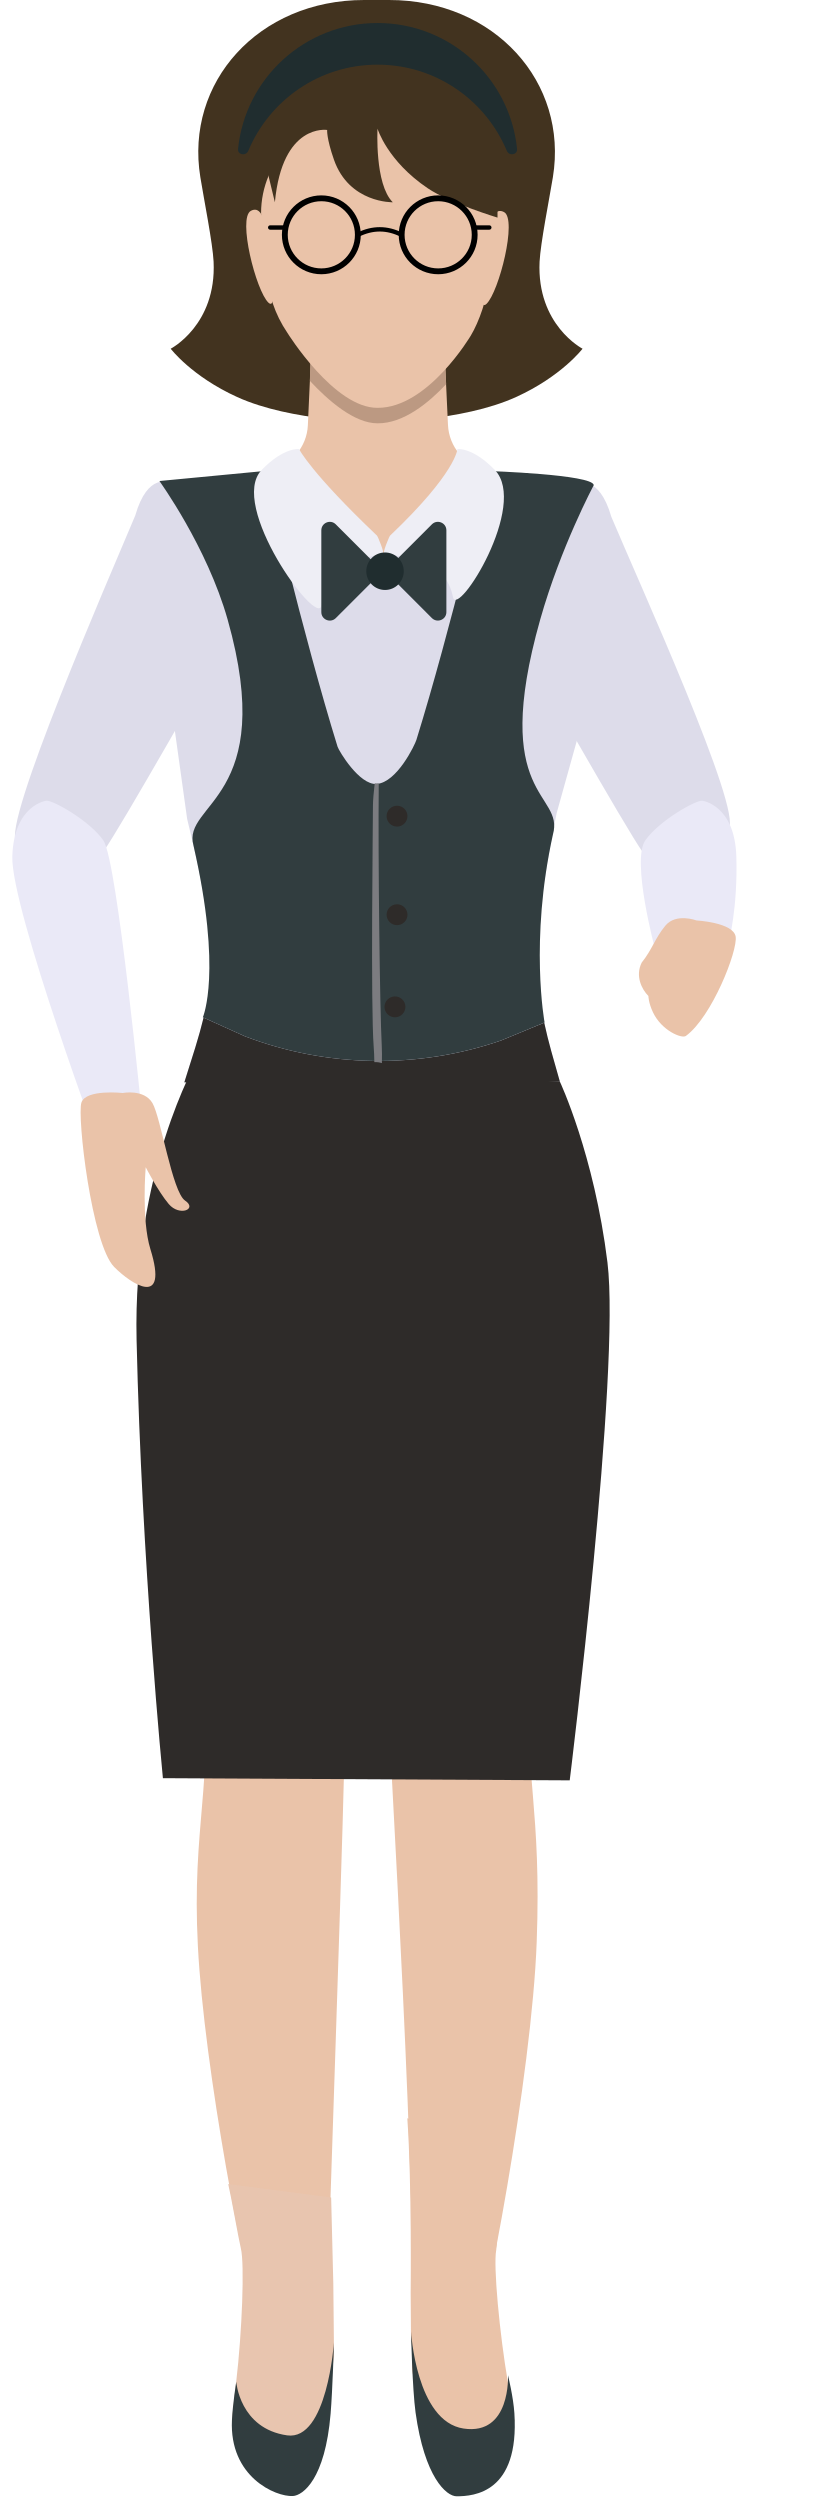
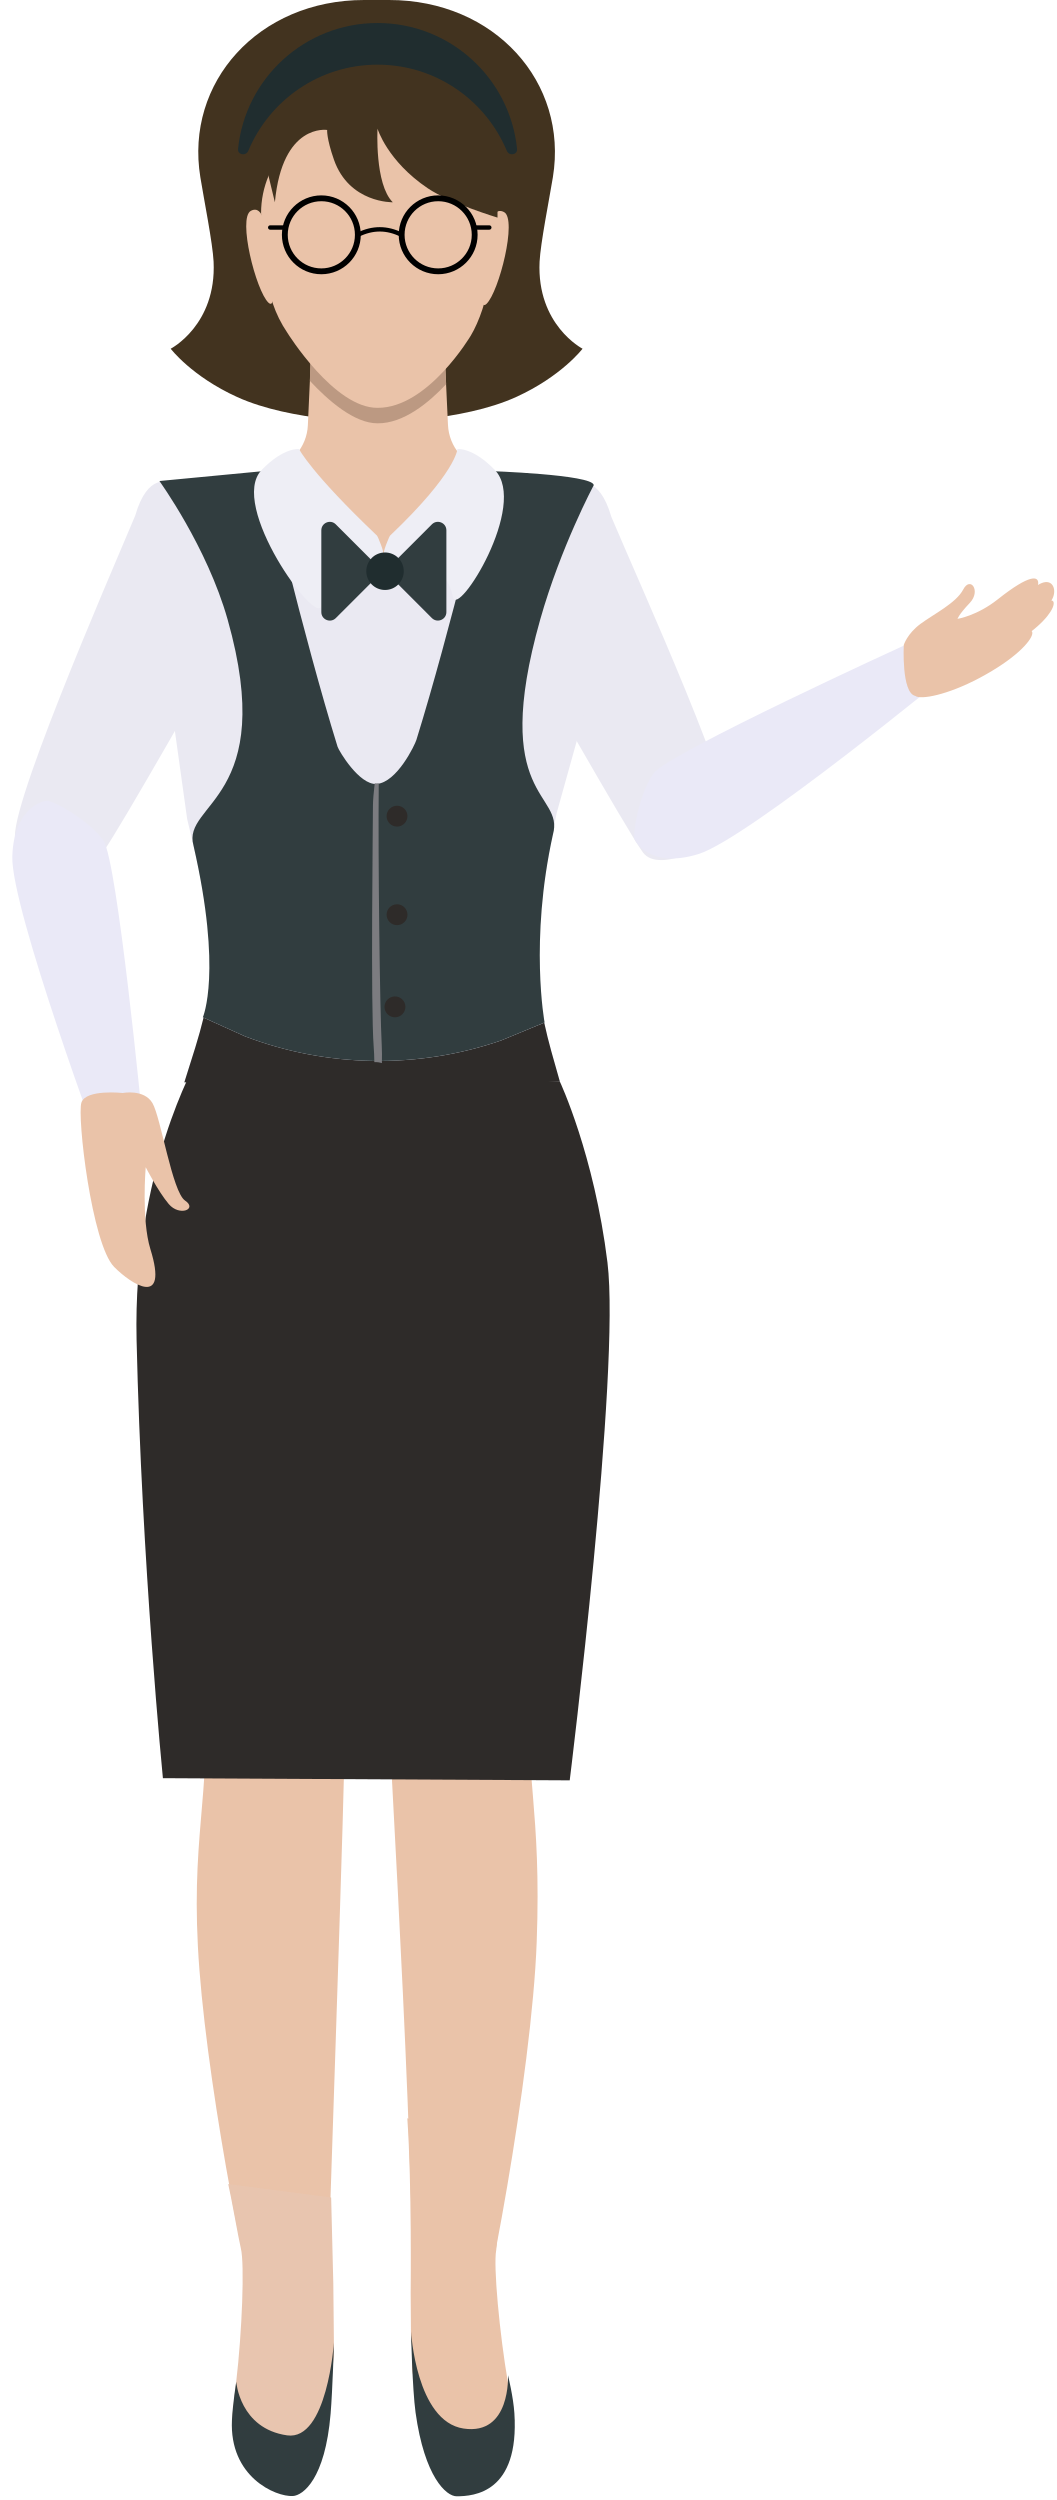
- <svg xmlns="http://www.w3.org/2000/svg" width="61" height="187" viewBox="0 0 61 187" fill="none">
+ <svg xmlns="http://www.w3.org/2000/svg" width="79" height="187" viewBox="0 0 79 187" fill="none">
  <path d="M25.81 124.515H14.9C15.081 125.427 15.207 126.146 15.242 126.591C15.853 134.322 14.152 137.48 14.918 147.362C15.686 157.239 18.773 172.981 20.078 175.982C21.381 178.982 24.388 178.538 24.374 175.958C24.361 173.378 25.872 132.553 25.845 126.825C25.84 126.13 25.828 125.345 25.81 124.515Z" fill="#EAC3A9" />
  <path d="M39.524 124.969C39.552 124.253 39.711 122.827 39.927 121.029H28.842C28.864 122.72 28.894 124.324 28.942 125.631C29.146 131.355 31.293 165.314 30.817 176.87C30.712 179.447 33.93 179.771 35.111 176.718C36.293 173.666 39.782 155.165 40.145 145.262C40.511 135.36 39.227 132.718 39.524 124.969Z" fill="#EAC3A9" />
  <path d="M18.017 168.183C17.847 167.486 17.288 164.27 17.071 163.369L24.77 164.374C24.873 168.21 24.931 170.787 24.931 170.787L24.987 176.265C24.987 176.265 24.264 182.07 23.326 182.704C21.155 184.174 17.35 181.016 17.35 181.016C17.35 181.016 17.474 179.832 17.669 178.154C18.109 174.399 18.301 169.339 18.017 168.183Z" fill="#E8C5AF" />
  <path d="M24.98 175.216C24.98 175.216 24.473 182.592 21.476 182.165C17.926 181.658 17.67 178.154 17.67 178.154C17.67 178.154 17.41 179.795 17.35 181.016C17.139 185.268 20.615 186.773 21.905 186.703C22.663 186.659 24.319 185.436 24.728 180.559C24.879 178.761 24.98 175.216 24.98 175.216Z" fill="#313D3F" />
  <path d="M37.116 168.312C37.248 167.607 37.415 161.475 37.586 160.567L30.467 158.446C30.809 163.327 30.718 171.541 30.718 171.541L30.743 175.018C30.743 175.018 31.627 182.52 32.598 183.099C34.845 184.449 38.476 181.091 38.476 181.091C38.476 181.091 38.285 179.918 37.998 178.249C37.361 174.524 36.895 169.486 37.116 168.312Z" fill="#EAC3A9" />
  <path d="M30.744 174.4C30.744 174.4 31.127 181.122 34.675 181.655C38.222 182.186 37.998 177.669 37.998 177.669C37.998 177.669 38.398 179.293 38.476 180.511C38.859 186.465 35.442 186.724 34.149 186.722C33.389 186.721 31.757 185.303 31.083 180.452C30.838 178.665 30.744 174.4 30.744 174.4Z" fill="#313D3F" />
  <path d="M15.977 19.575C15.907 18.177 15.259 14.939 14.985 13.253C13.826 6.159 19.333 0 27.236 0C27.501 0 27.744 0 27.981 0C28.104 0 28.233 0 28.359 0C28.594 0 28.84 0 29.103 0C37.005 0 42.513 6.159 41.356 13.253C41.078 14.94 40.432 18.177 40.361 19.575C40.136 24.311 43.575 26.084 43.575 26.084C43.575 26.084 42.008 28.147 38.608 29.695C34.515 31.558 28.393 31.558 28.393 31.558H28.181H28.16H27.951C27.951 31.558 21.829 31.558 17.733 29.695C14.332 28.147 12.768 26.084 12.768 26.084C12.768 26.084 16.201 24.311 15.977 19.575Z" fill="#42331F" />
-   <path d="M43.183 36.206C43.183 36.206 44.792 35.4 45.728 38.66C47.819 43.623 55.568 60.665 54.5 62C53.688 63.012 49.314 65.437 48.089 63.759C46.869 62.077 39.486 49.035 39.486 49.035L38.851 39.484L43.183 36.206Z" fill="#DDDCEA" />
-   <path d="M12.662 36.106C12.662 36.106 11.053 35.3 10.117 38.56C8.026 43.523 0.144 61.649 1.213 62.984C2.024 63.996 6.532 65.337 7.756 63.659C8.976 61.977 16.359 48.935 16.359 48.935L16.994 39.385L12.662 36.106Z" fill="#DDDCEA" />
-   <path d="M41.878 80.909L26.77 82.093L13.786 80.957C15.897 74.312 16.762 72.49 13.998 61.253L12.724 52.115C12.724 52.115 11.706 36.392 11.823 36.374L26.104 34.502L28.5 34.502L44.414 36.5V50.867L41.635 60.831C39.223 72.608 40.289 75.309 41.878 80.909Z" fill="#DDDCEA" />
+   <path d="M43.183 36.206C43.183 36.206 44.792 35.4 45.728 38.66C47.819 43.623 55.568 60.665 54.5 62C53.688 63.012 49.314 65.437 48.089 63.759C46.869 62.077 39.486 49.035 39.486 49.035L38.851 39.484L43.183 36.206Z" fill="#EAE9F2" />
+   <path d="M12.662 36.106C12.662 36.106 11.053 35.3 10.117 38.56C8.026 43.523 0.144 61.649 1.213 62.984C2.024 63.996 6.532 65.337 7.756 63.659C8.976 61.977 16.359 48.935 16.359 48.935L16.994 39.385L12.662 36.106Z" fill="#EAE9F2" />
+   <path d="M41.878 80.909L26.77 82.093L13.786 80.957C15.897 74.312 16.762 72.49 13.998 61.253L12.724 52.115C12.724 52.115 11.706 36.392 11.823 36.374L26.104 34.502L28.5 34.502L44.414 36.5V50.867L41.635 60.831C39.223 72.608 40.289 75.309 41.878 80.909Z" fill="#EAE9F2" />
  <path d="M10.216 100.221C9.929 87.612 14.717 79.358 14.717 79.358L41.879 80.908C41.879 80.908 44.444 86.358 45.438 94.431C46.429 102.504 42.615 133.17 42.615 133.17L12.185 133.007C12.185 133.007 10.6 116.999 10.216 100.221Z" fill="#2E2B29" />
  <path d="M15.227 76.12L18.312 77.512C24.451 79.861 31.256 79.974 37.471 77.832L40.708 76.496C41.01 77.916 41.421 79.294 41.88 80.911L13.788 80.958C14.387 79.062 14.883 77.559 15.227 76.12Z" fill="#2E2B29" />
  <path d="M14.472 63.242C13.585 60.072 20.825 59.77 17.024 46.333C15.489 40.906 11.924 35.98 11.924 35.98L19.794 35.23C19.794 35.23 22.68 47.566 25.25 55.854C25.344 56.157 26.872 58.73 28.168 58.64C29.698 58.533 31.034 55.706 31.145 55.348C33.717 47.06 36.5 35.23 36.5 35.23C36.5 35.23 44.342 35.487 44.413 36.288C44.413 36.288 41.946 40.906 40.41 46.333C36.61 59.77 42.248 59.257 41.358 62.427C39.602 70.39 40.735 76.483 40.735 76.483L37.469 77.832C31.254 79.974 24.45 79.862 18.31 77.512L15.172 76.095C15.175 76.095 16.647 72.735 14.472 63.242Z" fill="#313D3F" />
  <path d="M28.001 79.447C27.995 79.029 27.98 78.649 27.954 78.33C27.716 75.219 27.896 61.767 27.896 60.271C27.896 59.87 27.954 59.256 28.028 58.591C28.093 58.594 28.156 58.601 28.223 58.601C28.26 58.601 28.294 58.596 28.331 58.595C28.273 64.213 28.413 75.576 28.555 78.21C28.574 78.592 28.577 79.036 28.565 79.521C28.384 79.462 28.192 79.439 28.001 79.447Z" fill="#7C7C80" />
  <path d="M28.917 61.049C28.917 61.478 29.267 61.829 29.699 61.829C30.129 61.829 30.477 61.478 30.477 61.049C30.477 60.617 30.129 60.268 29.699 60.268C29.267 60.268 28.917 60.617 28.917 61.049Z" fill="#2E2B29" />
  <path d="M28.917 68.422C28.917 68.852 29.267 69.202 29.699 69.202C30.129 69.202 30.479 68.852 30.479 68.422C30.479 67.99 30.129 67.639 29.699 67.639C29.267 67.639 28.917 67.99 28.917 68.422Z" fill="#2E2B29" />
  <path d="M28.76 75.313C28.76 75.745 29.113 76.094 29.544 76.094C29.975 76.094 30.325 75.745 30.325 75.313C30.325 74.883 29.975 74.533 29.544 74.533C29.112 74.533 28.76 74.883 28.76 75.313Z" fill="#2E2B29" />
  <path d="M20.162 35.155C21.766 34.829 22.953 33.448 23.028 31.811L23.131 29.537L23.238 27.208H28.267H33.296L33.379 28.987L33.509 31.785C33.584 33.425 34.761 34.812 36.366 35.156L37.416 36.732C37.416 39.088 28.571 41.697 28.571 41.697C28.571 41.697 19.926 39.438 19.926 37.078L20.162 35.155Z" fill="#EAC3A9" />
  <path d="M23.179 28.489L23.24 26.052L28.27 27.209H33.298L33.372 28.736C32.093 30.102 30.2 31.678 28.252 31.664C26.493 31.678 24.511 29.92 23.179 28.489Z" fill="#BC9982" />
  <path d="M28.239 8.703L29.738 8.707C33.728 8.726 36.951 11.962 36.951 15.952L36.564 20.78C36.477 22.289 35.833 24.072 35.218 25.1C35.218 25.1 32.01 30.532 28.24 30.506C24.996 30.532 21.501 24.902 21.501 24.902C20.523 23.464 20.087 21.961 20.016 20.685L19.528 15.953C19.528 11.963 22.754 8.727 26.741 8.708L28.239 8.703Z" fill="#EAC3A9" />
  <path d="M19.889 17.393C19.889 17.393 19.764 15.238 18.766 15.77C17.767 16.302 19.14 21.731 20.076 22.636C21.012 23.54 19.889 17.393 19.889 17.393Z" fill="#EAC3A9" />
  <path d="M36.579 17.487C36.579 17.487 36.703 15.334 37.702 15.864C38.702 16.396 37.327 21.825 36.391 22.73C35.455 23.635 36.579 17.487 36.579 17.487Z" fill="#EAC3A9" />
  <path d="M31.146 25.34C31.146 25.34 28.492 25.036 26.089 25.389C26.089 25.389 29.012 28.481 31.146 25.34Z" fill="#EAC3A9" />
  <path d="M3.469 59.894C3.469 59.894 1.041 60.189 0.921 64.063C0.803 67.939 7.742 86.623 7.742 86.623L10.659 83.848C10.659 83.848 8.785 64.373 7.734 62.866C6.681 61.361 3.925 59.834 3.469 59.894Z" fill="#EAE9F7" />
  <path d="M9.18 81.756C9.18 81.756 10.777 81.443 11.405 82.513C12.032 83.586 12.886 89.159 13.841 89.802C14.797 90.443 13.43 91.015 12.623 90.063C11.819 89.112 10.899 87.307 10.899 87.307C10.899 87.307 10.569 91.233 11.249 93.432C12.626 97.873 9.841 96.086 8.539 94.768C6.859 93.064 5.749 83.476 6.092 82.465C6.44 81.454 9.18 81.756 9.18 81.756Z" fill="#EAC3A9" />
  <path d="M24.037 45.312C23.711 46.92 17.025 37.772 19.58 35.143C21.247 33.431 22.37 33.592 22.37 33.592C22.37 33.592 23.238 35.348 28.198 40.064C28.265 40.127 28.774 41.367 28.641 41.4C27.269 41.735 24.66 42.251 24.037 45.312Z" fill="#EEEEF5" />
  <path d="M33.885 44.662C34.212 46.271 39.559 37.772 37.004 35.142C35.338 33.43 34.214 33.591 34.214 33.591C34.214 33.591 34.138 35.347 29.179 40.062C29.111 40.126 28.602 41.366 28.734 41.399C30.106 41.735 33.262 41.599 33.885 44.662Z" fill="#EEEEF5" />
  <path d="M33.389 39.667C33.389 39.104 32.709 38.822 32.307 39.219L28.801 42.726L32.307 46.234C32.709 46.631 33.389 46.348 33.389 45.786V39.667Z" fill="#313D3F" />
  <path d="M28.622 42.727L25.115 39.22C24.719 38.822 24.035 39.105 24.035 39.668V45.788C24.035 46.35 24.719 46.632 25.115 46.236L28.622 42.727Z" fill="#313D3F" />
  <path d="M27.398 42.727C27.398 43.502 28.027 44.13 28.801 44.13C29.574 44.13 30.202 43.502 30.202 42.727C30.202 41.952 29.574 41.325 28.801 41.325C28.027 41.325 27.398 41.952 27.398 42.727Z" fill="#202D2F" />
  <path d="M37.214 7.617V16.277C37.214 16.277 33.641 15.196 31.998 14.084C28.961 12.036 28.238 9.624 28.238 9.624C28.238 9.624 28.015 13.774 29.38 15.13C29.38 15.13 26.121 15.207 24.98 11.947C24.413 10.324 24.471 9.721 24.471 9.721C24.471 9.721 21.121 9.183 20.561 15.13L18.747 7.616L37.214 7.617Z" fill="#42331F" />
  <path d="M28.241 4.837C23.882 4.837 20.156 7.499 18.573 11.281C18.399 11.699 17.758 11.589 17.806 11.138C18.342 5.848 22.81 1.721 28.241 1.721C33.67 1.721 38.141 5.848 38.676 11.138C38.723 11.588 38.083 11.699 37.909 11.281C36.327 7.499 32.599 4.837 28.241 4.837Z" fill="#202D2F" />
-   <path d="M52.53 59.895C52.53 59.895 54.958 60.189 55.078 64.064C55.196 67.939 54.5 70.5 54.5 70.5L49 71C49 71 47.214 64.374 48.265 62.866C49.318 61.361 52.074 59.834 52.53 59.895Z" fill="#EAE9F7" />
-   <path d="M52.096 68.849C52.096 68.849 50.571 68.278 49.777 69.231C48.983 70.187 48.802 71 48 72C47.5 73 48 74 48.5 74.5C48.5 74.5 48.5 75 48.846 75.729C49.496 77.096 51 77.709 51.302 77.49C53.238 76.084 55.199 71.107 55.026 70.053C54.848 68.999 52.096 68.849 52.096 68.849Z" fill="#EAC3A9" />
+   <path d="M47.485 62.832C47.485 62.832 48.556 65.031 52.258 63.879C55.959 62.724 71.353 50.063 71.353 50.063L67.777 48.212C67.777 48.212 49.982 56.345 48.901 57.83C47.822 59.317 47.279 62.42 47.485 62.832Z" fill="#EAE9F7" />
+   <path d="M67.603 48.243C67.603 48.243 67.848 47.415 68.842 46.673C69.84 45.932 71.517 45.114 72.05 44.093C72.582 43.073 73.397 44.193 72.539 45.099C71.683 46.002 71.625 46.289 71.625 46.289C71.625 46.289 73.07 46.072 74.642 44.823C79.486 40.978 77.234 45.553 76.441 44.944C78.877 41.771 79.642 44.88 77.935 45.461C79.153 43.875 79.868 46.025 74.797 48.725C77.935 45.461 78.607 47.869 73.275 50.708C70.85 51.998 68.856 52.357 68.459 52.053C67.416 51.818 67.603 48.243 67.603 48.243Z" fill="#EAC3A9" />
  <ellipse cx="24.036" cy="17.564" rx="2.731" ry="2.731" stroke="black" stroke-width="0.437" />
  <ellipse cx="32.775" cy="17.564" rx="2.731" ry="2.731" stroke="black" stroke-width="0.437" />
  <path d="M26.768 17.565C27.86 17.018 28.953 17.018 30.045 17.565" stroke="black" stroke-width="0.328" stroke-linecap="round" />
  <path d="M21.304 17.018H20.212M35.507 17.018H36.599" stroke="black" stroke-width="0.328" stroke-linecap="round" />
</svg>
